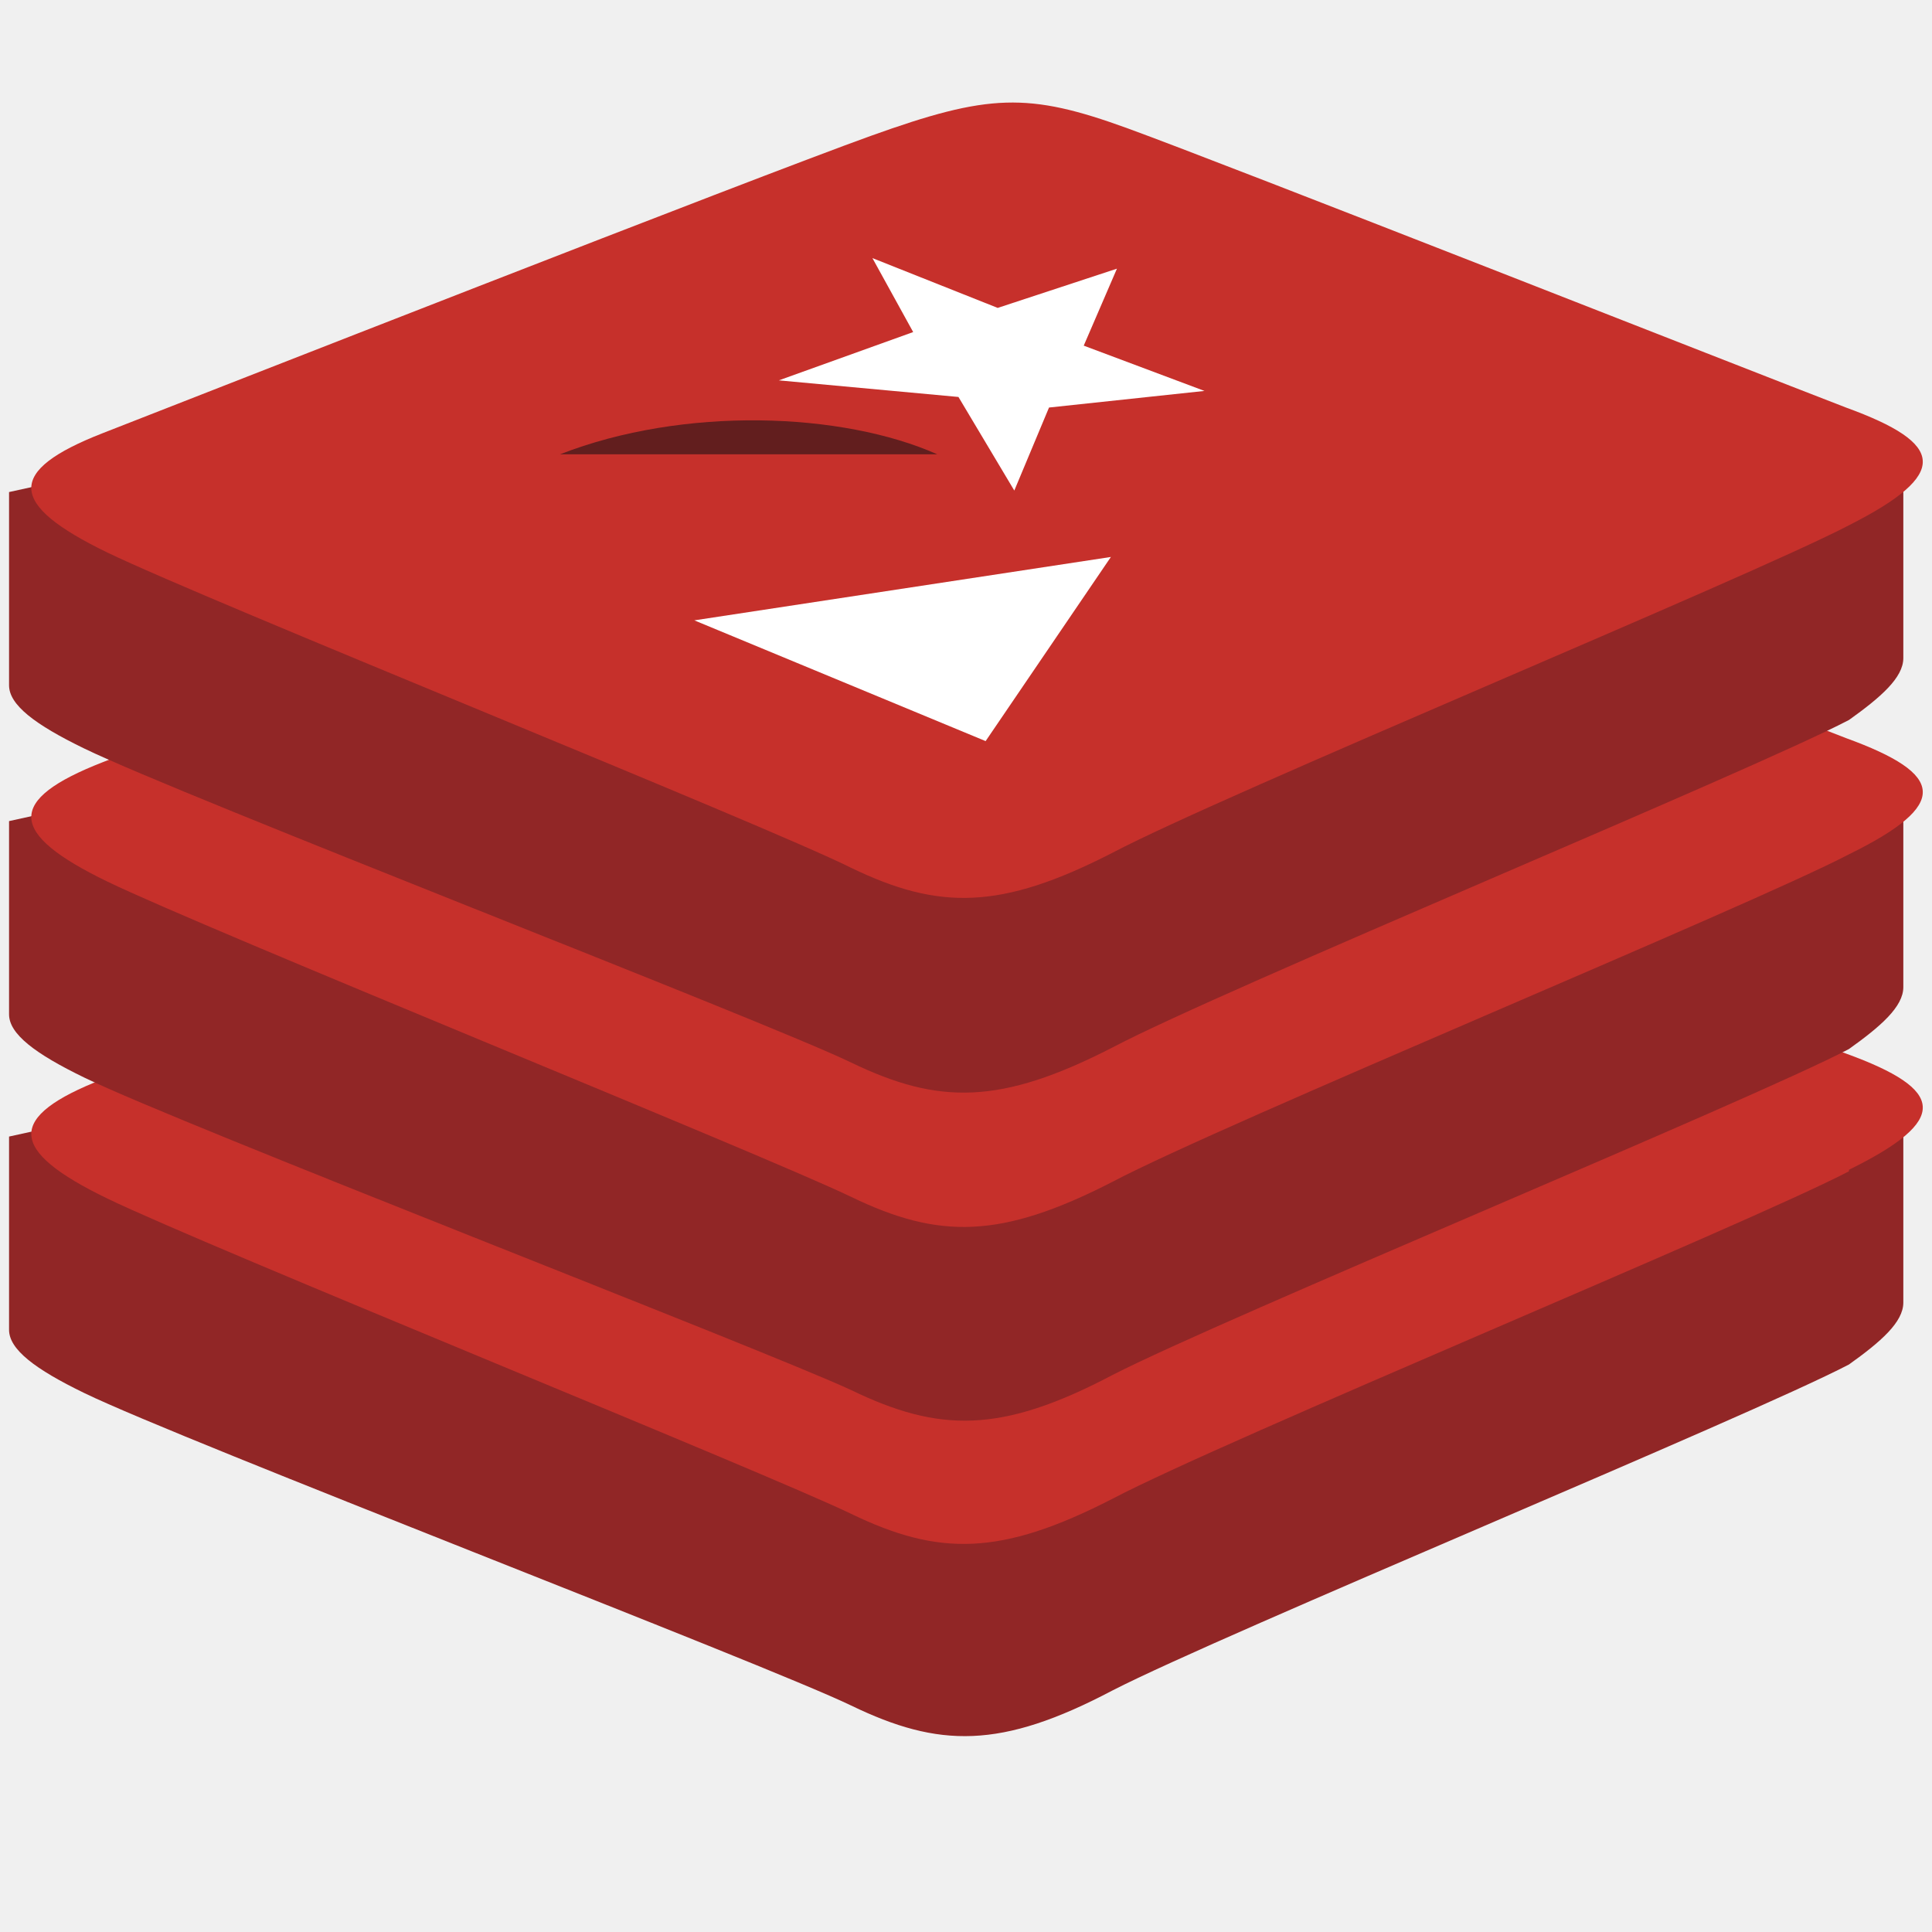
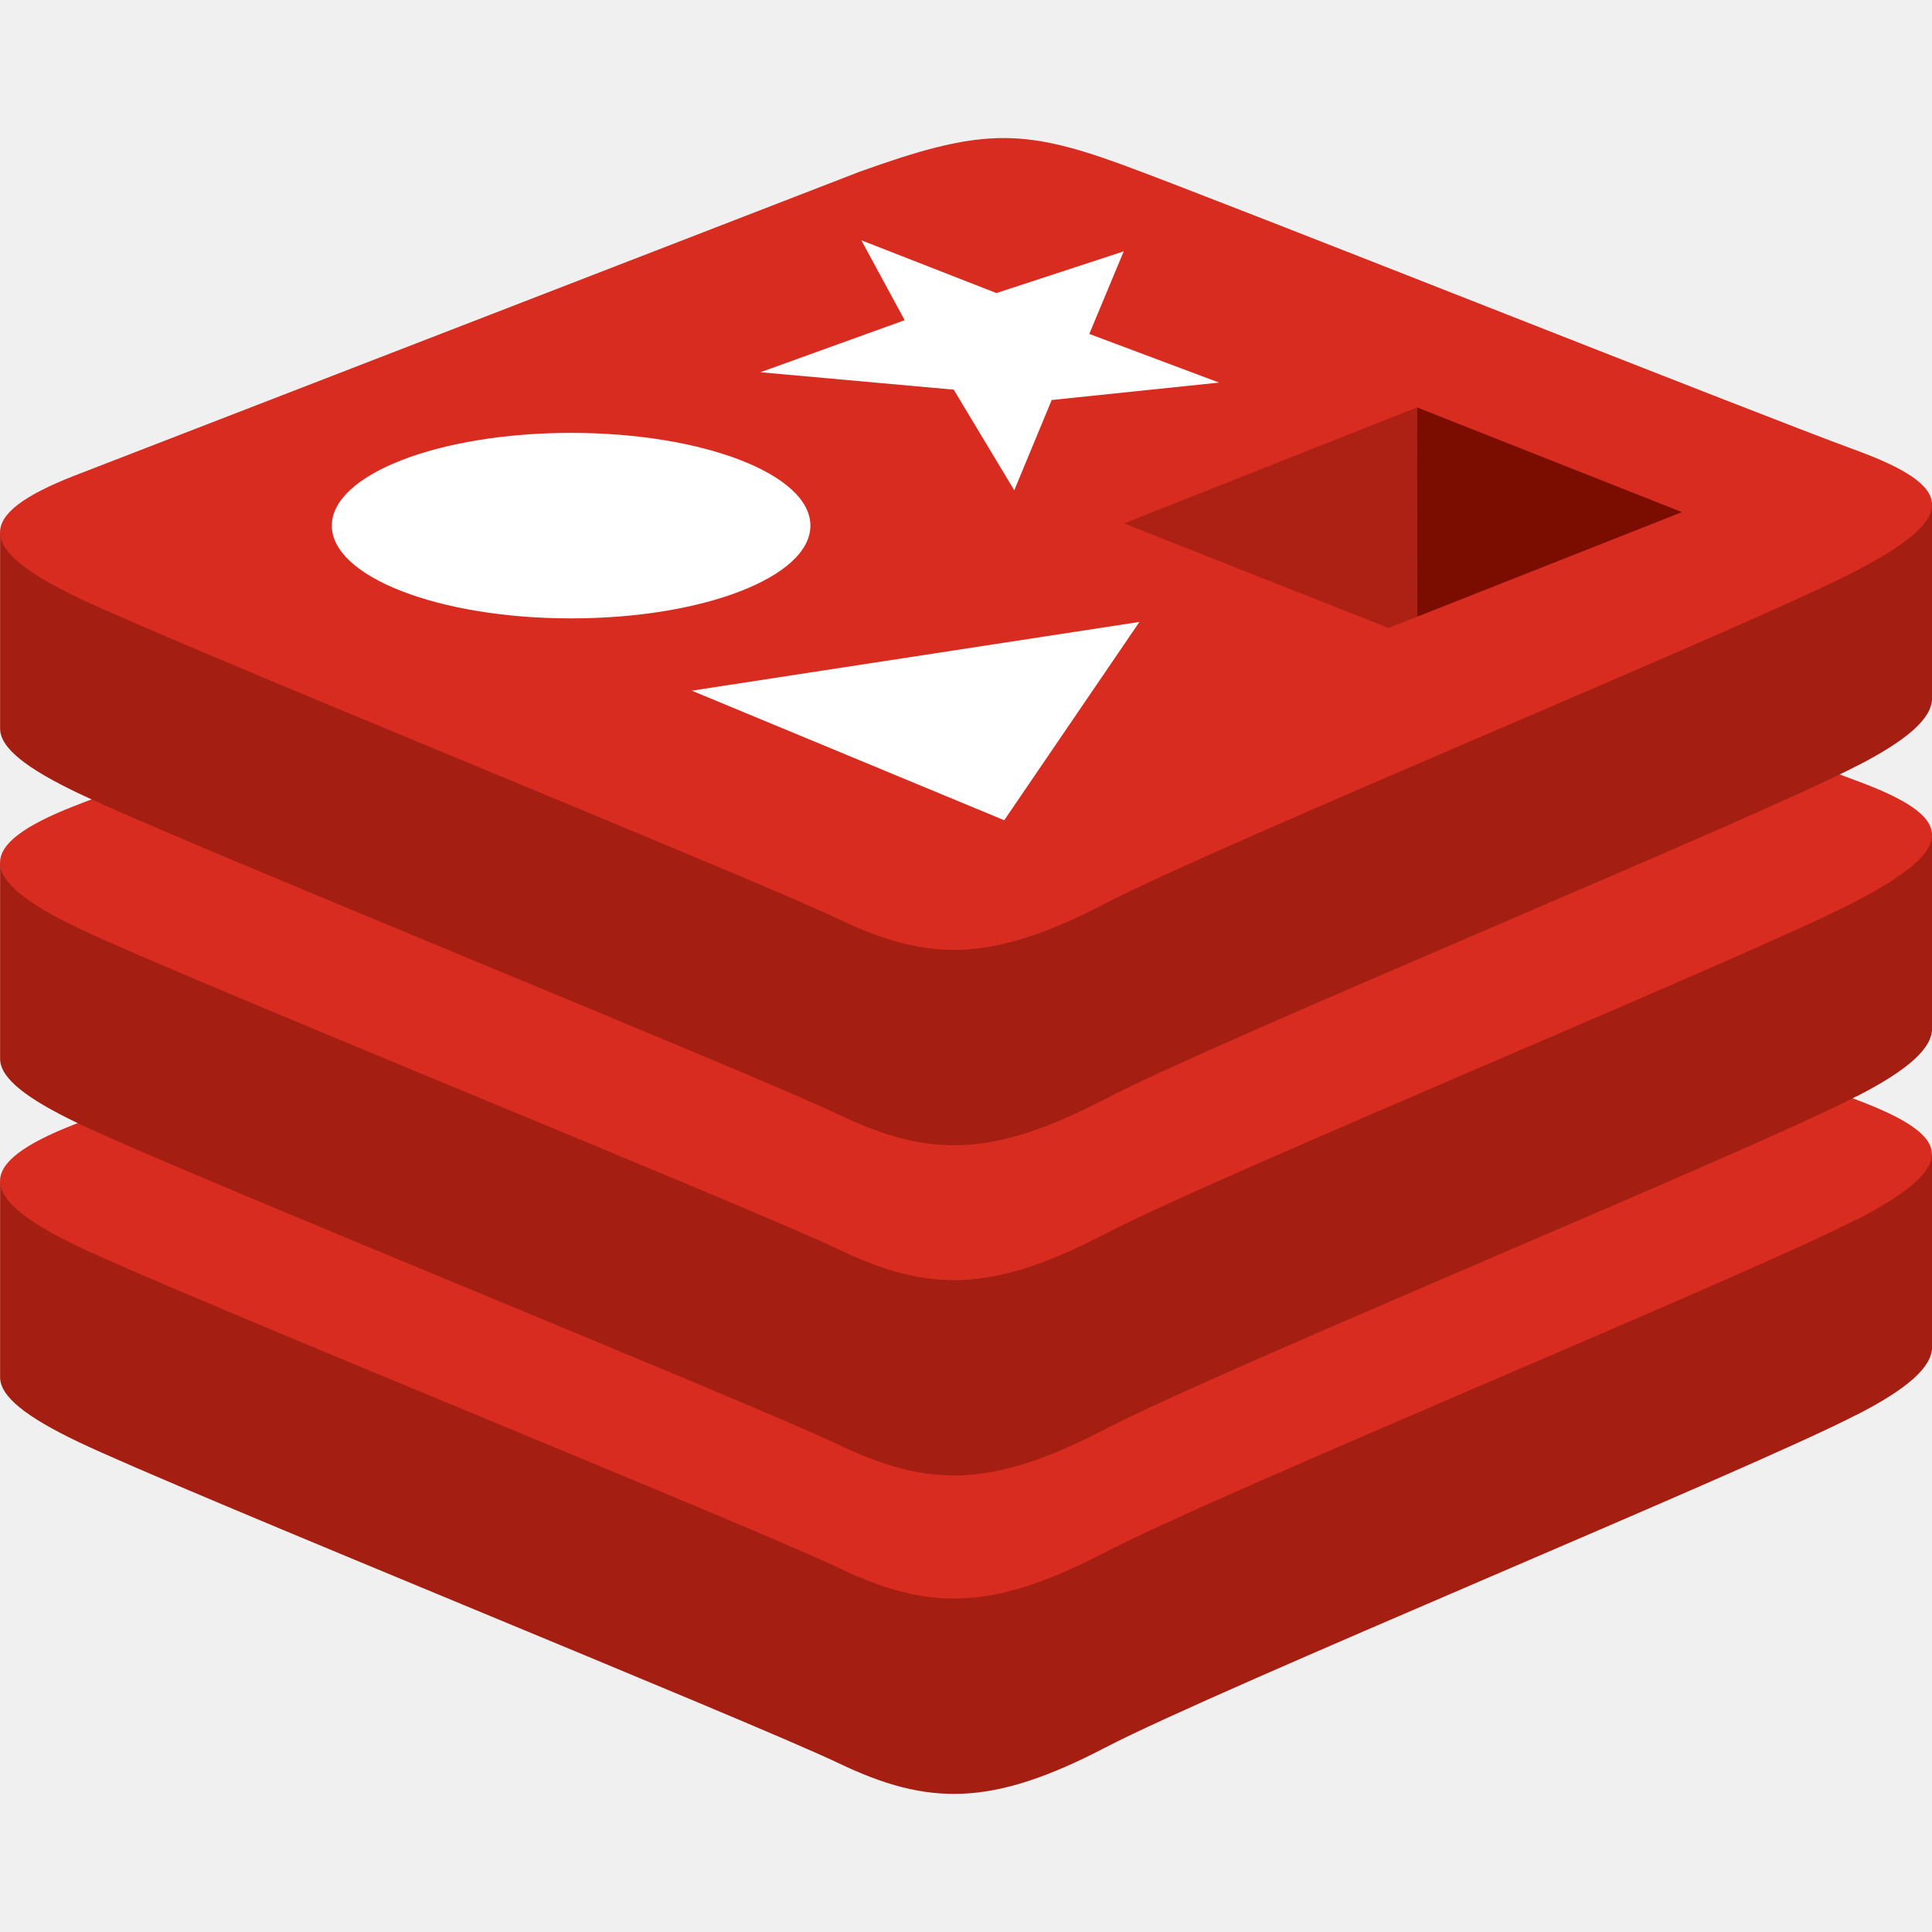
- <svg xmlns="http://www.w3.org/2000/svg" viewBox="0 0 128 128">
-   <path fill="#912626" d="M122.5 90.4c-6.7 3.5-41.4 17.8-48.8 21.6-7.4 3.9-11.5 3.8-17.3 1S12.2 95.5 5.6 92.3c-3.3-1.6-5-2.9-5-4.2v-12.8s48-10.5 55.8-13.2c7.8-2.8 10.4-2.9 17-.5s46.2 9.7 52.7 12.1v12.6c0 1.3-1.5 2.6-3.6 4.1z" />
-   <path fill="#c6302b" d="M122.5 77.6c-6.7 3.5-41.4 17.8-48.8 21.7-7.4 3.8-11.5 3.8-17.3 1-5.8-2.8-42.7-17.7-49.3-20.9-6.6-3.2-6.7-5.4-.3-7.9 6.4-2.5 43.1-16.9 50.9-19.7 7.8-2.8 10.4-2.9 17-.5s41.1 16.1 47.6 18.5c6.6 2.4 6.9 4.4.2 7.7z" />
-   <path fill="#912626" d="M122.5 69.5c-6.7 3.5-41.4 17.8-48.8 21.6-7.4 3.9-11.5 3.8-17.3 1C50.6 89.4 12.2 74.6 5.6 71.4c-3.3-1.6-5-2.9-5-4.2V54.4s48-10.5 55.8-13.2c7.8-2.8 10.4-2.9 17-.5s46.2 9.7 52.7 12.1v12.6c0 1.3-1.5 2.6-3.6 4.1z" />
-   <path fill="#c6302b" d="M122.5 56.6c-6.7 3.5-41.4 17.8-48.8 21.7-7.4 3.8-11.5 3.8-17.3 1-5.8-2.8-42.7-17.7-49.3-20.9-6.6-3.2-6.7-5.4-.3-7.9C13.2 48 49.9 33.7 57.7 30.9c7.8-2.8 10.4-2.9 17-.5s41.1 16 47.6 18.5c6.6 2.4 6.9 4.4.2 7.7z" />
-   <path fill="#912626" d="M122.5 47.7c-6.7 3.5-41.4 17.8-48.8 21.7-7.4 3.8-11.5 3.8-17.3 1C50.6 67.6 12.2 52.8 5.6 49.6c-3.3-1.6-5-2.9-5-4.2V32.6s48-10.5 55.8-13.2c7.8-2.8 10.4-2.9 17-.5s46.2 9.7 52.7 12.1v12.6c0 1.3-1.5 2.6-3.6 4.1z" />
-   <path fill="#c6302b" d="M122.5 34.8C115.8 38.3 81.1 52.6 73.7 56.5c-7.4 3.8-11.5 3.8-17.3 1C50.6 54.6 13.7 39.8 7.1 36.6.5 33.4.4 31.2 6.8 28.7 13.2 26.2 49.9 11.8 57.7 9 65.5 6.2 68.1 6.1 74.7 8.5s41.1 16 47.6 18.5c6.6 2.4 6.9 4.4.2 7.8z" />
-   <path fill="#fff" d="M79.8 25.9l-10.3 1.1-2.3 5.5-3.7-6.2-11.9-1.1 8.9-3.2-2.7-4.9 8.3 3.3 7.9-2.6-2.2 5.1zM65.3 49.1l-19.3-8 27.6-4.2z" />
-   <path fill="#621e1e" d="M37.1 30.1c8.2-3.2 18.7-2.8 25 0l-25 0z" />
+ <svg xmlns="http://www.w3.org/2000/svg" xmlns:xlink="http://www.w3.org/1999/xlink" height="64" viewBox="0 0 32 32" width="64">
+   <g transform="matrix(.848327 0 0 .848327 -7.883573 -9.449691)">
+     <use xlink:href="#B" fill="#a41e11" />
+     <path d="M45.536 34.95c-2.013 1.05-12.44 5.337-14.66 6.494s-3.453 1.146-5.207.308-12.85-5.32-14.85-6.276-2.04-1.613-.077-2.382l15.332-5.936c2.332-.836 3.14-.867 5.126-.14S43.55 31.87 45.51 32.6s2.037 1.31.024 2.36z" fill="#d82c20" />
+     <use xlink:href="#B" y="-6.218" fill="#a41e11" />
+     <use xlink:href="#C" fill="#d82c20" />
+     <path d="M45.536 26.098c-2.013 1.05-12.44 5.337-14.66 6.495s-3.453 1.146-5.207.308-12.85-5.32-14.85-6.276c-1-.478-1.524-.88-1.524-1.26V21.55s14.447-3.145 16.78-3.982 3.14-.867 5.126-.14 13.853 2.868 15.814 3.587v3.76c0 .377-.452.8-1.477 1.324z" fill="#a41e11" />
+     <use xlink:href="#C" y="-6.449" fill="#d82c20" />
+     <g fill="#fff">
+       <path d="M29.096 20.712l-1.182-1.965-3.774-.34 2.816-1.016-.845-1.56 2.636 1.03 2.486-.814-.672 1.612 2.534.95-3.268.34zM22.8 24.624l8.74-1.342-2.64 3.872z" />
+       <ellipse cx="20.444" rx="4.672" ry="1.811" cy="21.402" />
+     </g>
+     <path d="M42.132 21.138l-5.17 2.042-.004-4.087z" fill="#7a0c00" />
+     <path d="M36.963 23.18l-.56.22-5.166-2.042 5.723-2.264z" fill="#ad2115" />
+   </g>
+   <defs>
+     <path id="B" d="M45.536 38.764c-2.013 1.05-12.44 5.337-14.66 6.494s-3.453 1.146-5.207.308-12.85-5.32-14.85-6.276c-1-.478-1.524-.88-1.524-1.26v-3.813s14.447-3.145 16.78-3.982 3.14-.867 5.126-.14 13.853 2.868 15.814 3.587v3.76c0 .377-.452.8-1.477 1.324z" />
+     <path id="C" d="M45.536 28.733c-2.013 1.05-12.44 5.337-14.66 6.494s-3.453 1.146-5.207.308-12.85-5.32-14.85-6.276-2.04-1.613-.077-2.382l15.332-5.935c2.332-.837 3.14-.867 5.126-.14s12.35 4.853 14.312 5.57 2.037 1.31.024 2.36z" />
+   </defs>
</svg>
